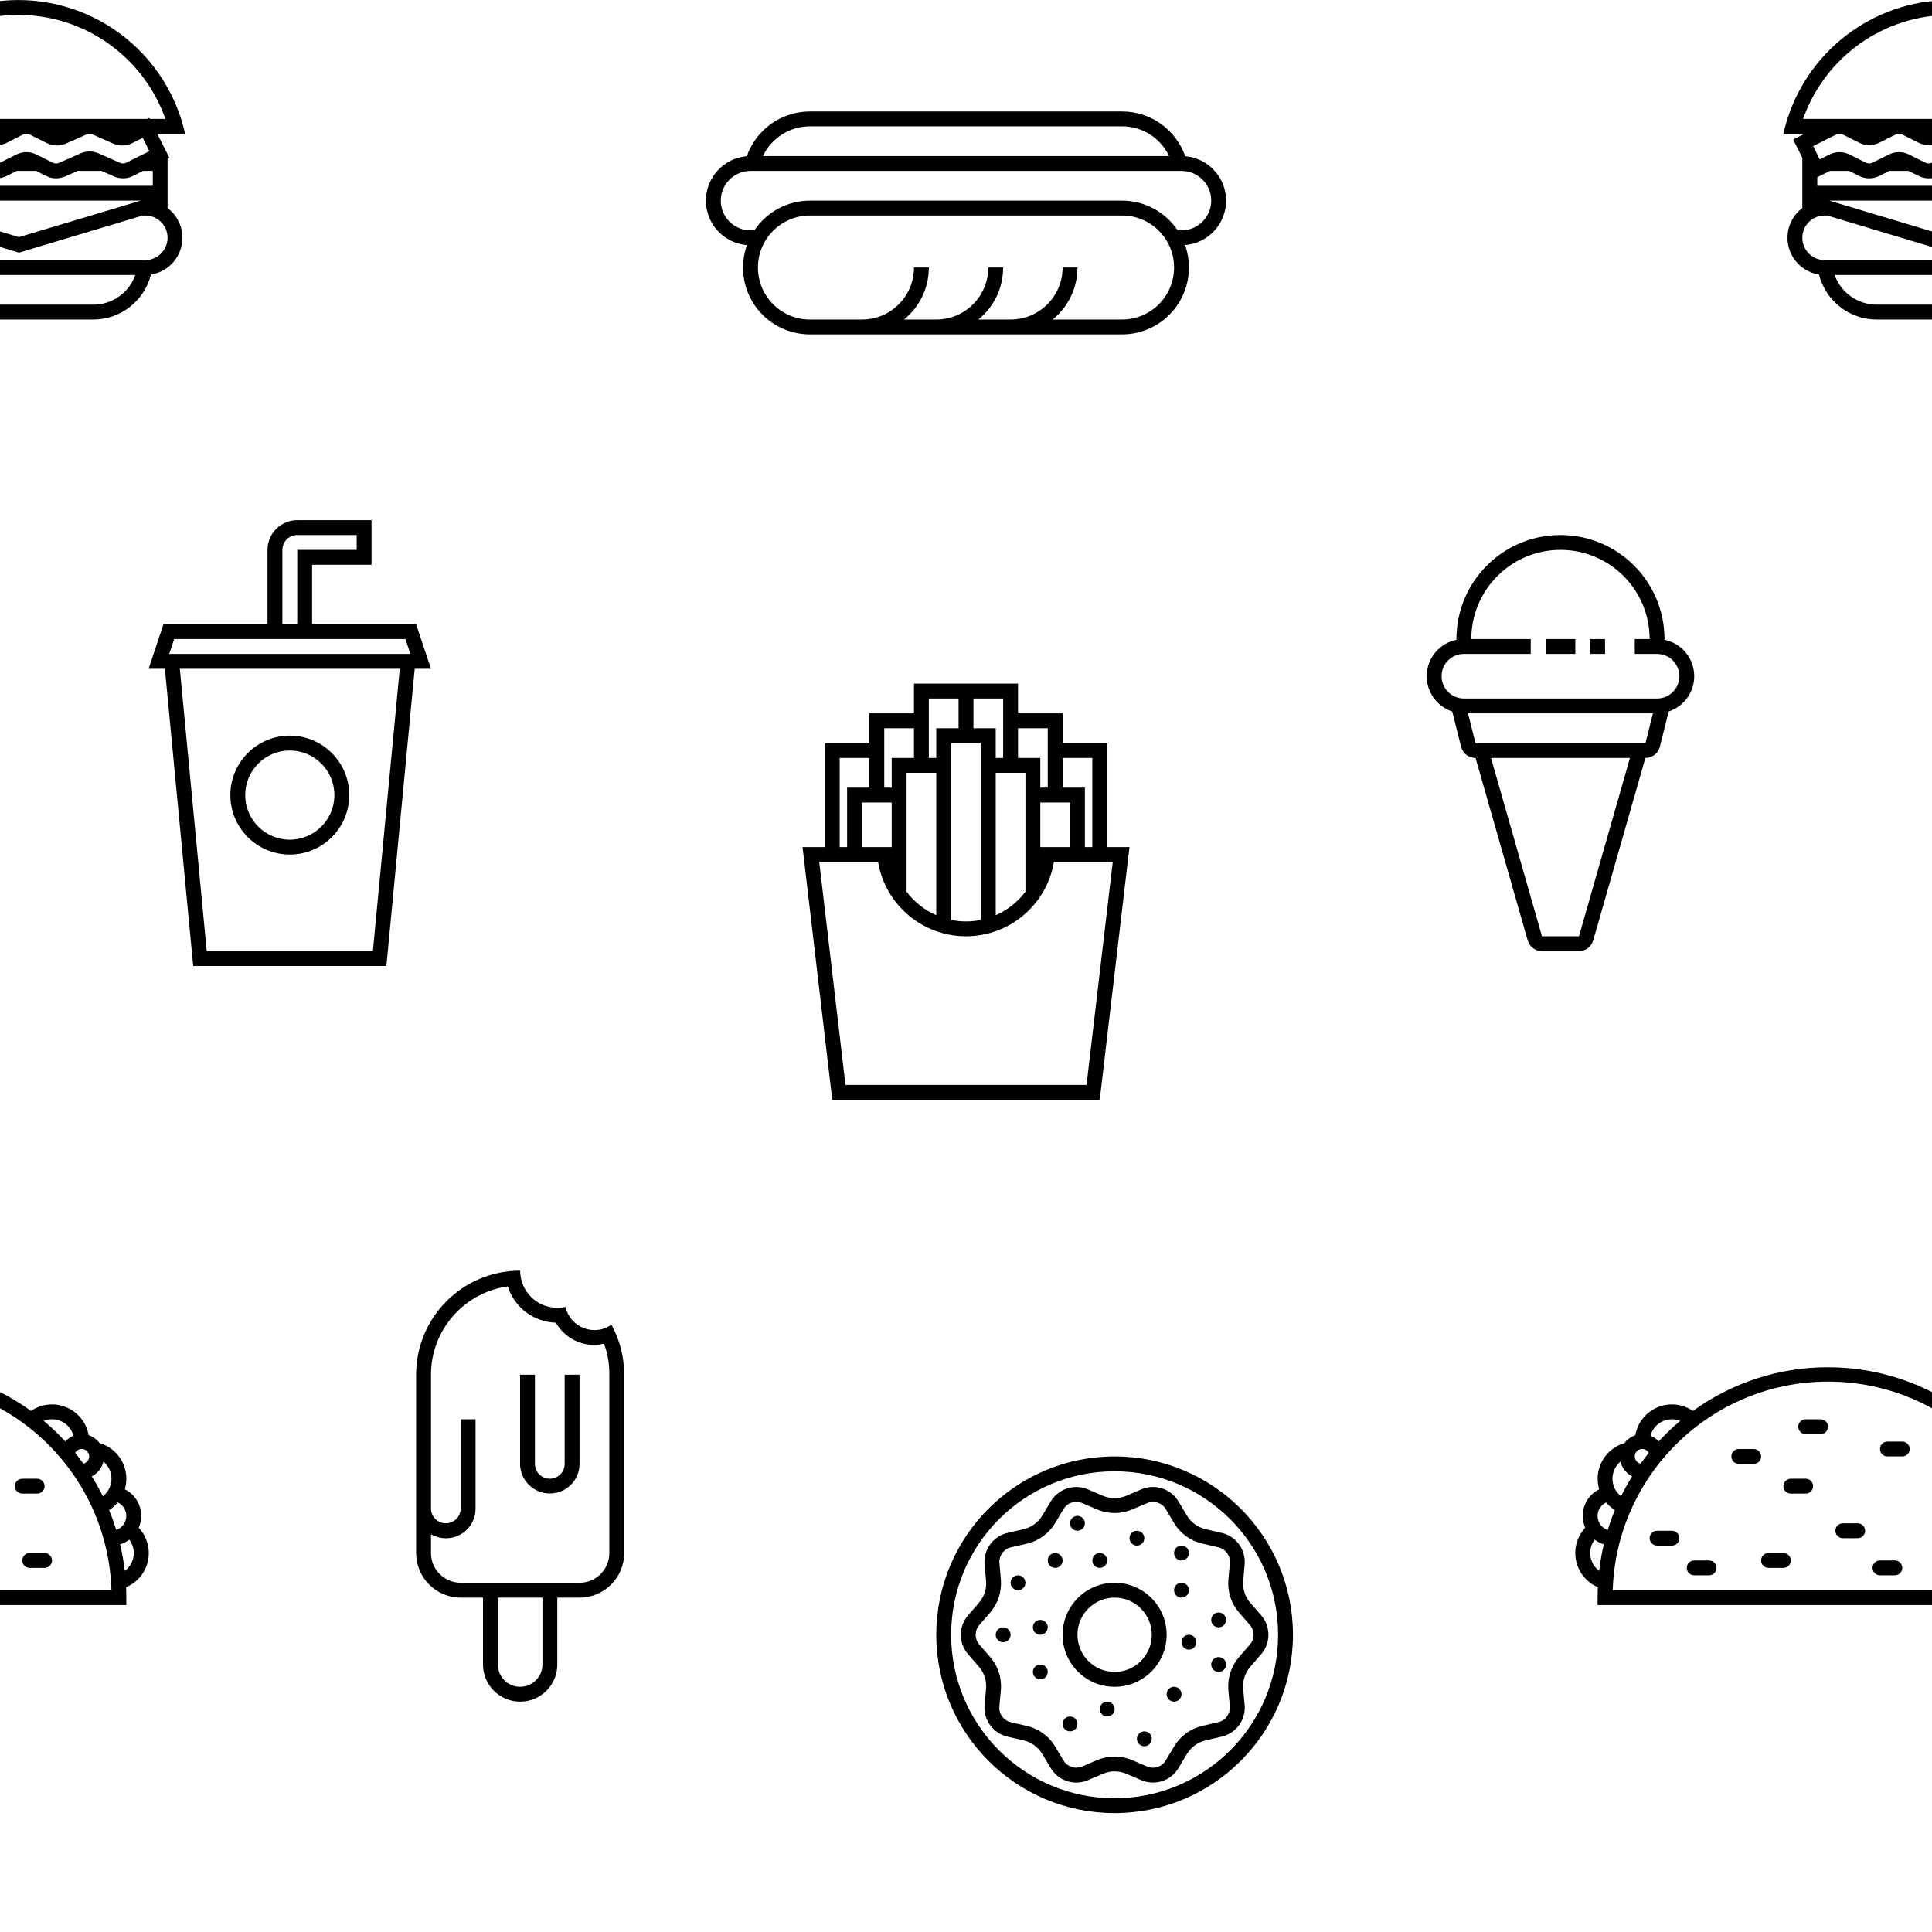
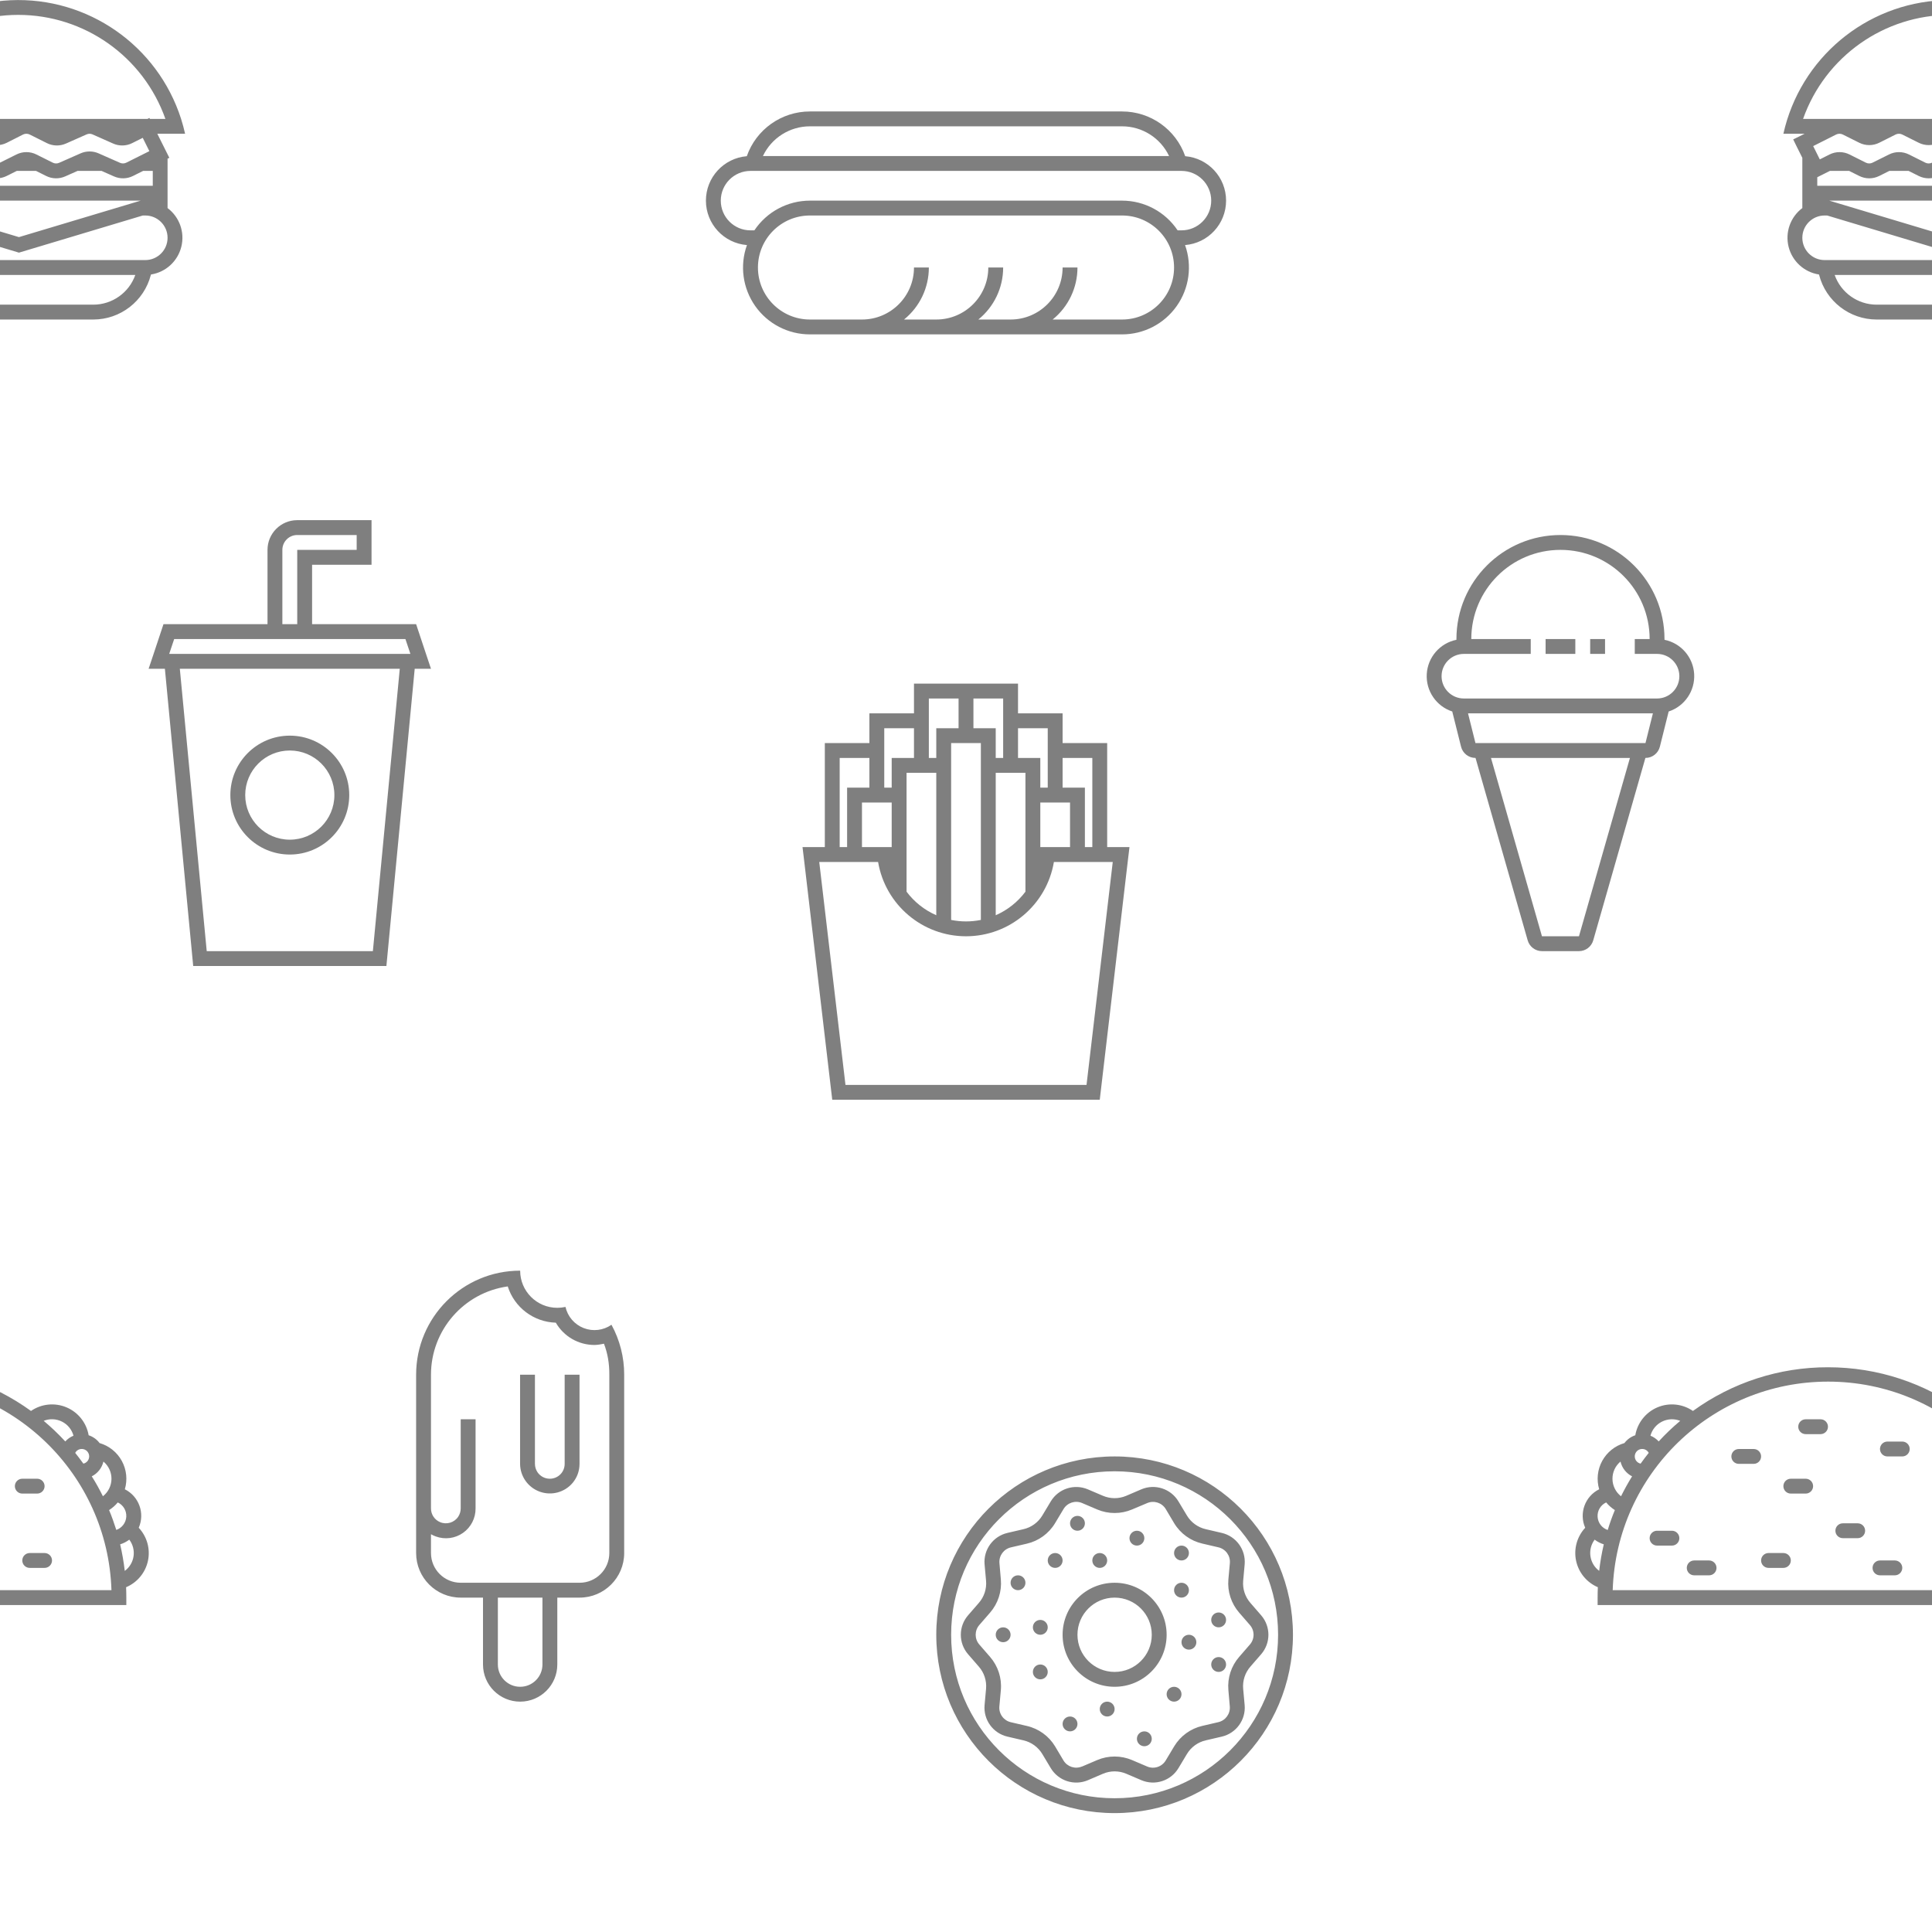
<svg xmlns="http://www.w3.org/2000/svg" width="260" height="260">
-   <g fill-rule="evenodd">
+   <g fill="#7F7F7F" fill-rule="evenodd">
    <path d="M24.37 16c.2.65.39 1.32.54 2h-3.74l1.17 2.34.45.9-.24.11V28a5 5 0 0 1-2.23 8.94l-.02.06a8 8 0 0 1-7.75 6h-20a8 8 0 0 1-7.74-6l-.02-.06A5 5 0 0 1-17.45 28v-6.76l-.79-1.58-.44-.9.9-.44.63-.32H-20a23.01 23.01 0 0 1 44.37-2zm-36.82 2a1 1 0 0 0-.44.1l-3.1 1.56.89 1.79 1.31-.66a3 3 0 0 1 2.69 0l2.2 1.1a1 1 0 0 0 .9 0l2.21-1.1a3 3 0 0 1 2.69 0l2.2 1.1a1 1 0 0 0 .9 0l2.21-1.1a3 3 0 0 1 2.69 0l2.2 1.1a1 1 0 0 0 .86.02l2.88-1.27a3 3 0 0 1 2.43 0l2.88 1.27a1 1 0 0 0 .85-.02l3.1-1.55-.89-1.79-1.42.71a3 3 0 0 1-2.56.06l-2.77-1.23a1 1 0 0 0-.4-.09h-.01a1 1 0 0 0-.4.09l-2.78 1.23a3 3 0 0 1-2.56-.06l-2.3-1.15a1 1 0 0 0-.45-.11h-.01a1 1 0 0 0-.44.1L.9 19.22a3 3 0 0 1-2.69 0l-2.2-1.1a1 1 0 0 0-.45-.11h-.01a1 1 0 0 0-.44.1l-2.21 1.11a3 3 0 0 1-2.69 0l-2.2-1.1a1 1 0 0 0-.45-.11h-.01zm0-2h-4.9a21.01 21.01 0 0 1 39.61 0h-2.09l-.06-.13-.26.13h-32.31zm30.35 7.68 1.36-.68h1.3v2h-36v-1.15l.34-.17 1.36-.68h2.59l1.36.68a3 3 0 0 0 2.69 0l1.36-.68h2.59l1.36.68a3 3 0 0 0 2.69 0L2.26 23h2.59l1.36.68a3 3 0 0 0 2.56.06l1.67-.74h3.23l1.67.74a3 3 0 0 0 2.56-.06zM-13.82 27l16.37 4.91L18.93 27h-32.75zm-.63 2h.34l16.66 5 16.67-5h.33a3 3 0 1 1 0 6h-34a3 3 0 1 1 0-6zm1.35 8a6 6 0 0 0 5.65 4h20a6 6 0 0 0 5.66-4H-13.1zM284.37 16c.2.65.39 1.32.54 2h-3.74l1.17 2.34.45.9-.24.11V28a5 5 0 0 1-2.23 8.94l-.02.06a8 8 0 0 1-7.75 6h-20a8 8 0 0 1-7.74-6l-.02-.06a5 5 0 0 1-2.24-8.94v-6.76l-.79-1.58-.44-.9.9-.44.63-.32H240a23.01 23.01 0 0 1 44.37-2zm-36.82 2a1 1 0 0 0-.44.1l-3.1 1.56.89 1.79 1.31-.66a3 3 0 0 1 2.69 0l2.2 1.1a1 1 0 0 0 .9 0l2.21-1.1a3 3 0 0 1 2.69 0l2.2 1.1a1 1 0 0 0 .9 0l2.21-1.1a3 3 0 0 1 2.69 0l2.2 1.1a1 1 0 0 0 .86.02l2.88-1.27a3 3 0 0 1 2.43 0l2.88 1.27a1 1 0 0 0 .85-.02l3.1-1.55-.89-1.79-1.42.71a3 3 0 0 1-2.56.06l-2.77-1.23a1 1 0 0 0-.4-.09h-.01a1 1 0 0 0-.4.09l-2.78 1.23a3 3 0 0 1-2.56-.06l-2.3-1.15a1 1 0 0 0-.45-.11h-.01a1 1 0 0 0-.44.1l-2.21 1.11a3 3 0 0 1-2.69 0l-2.2-1.1a1 1 0 0 0-.45-.11h-.01a1 1 0 0 0-.44.1l-2.21 1.11a3 3 0 0 1-2.69 0l-2.2-1.1a1 1 0 0 0-.45-.11h-.01zm0-2h-4.9a21.01 21.01 0 0 1 39.61 0h-2.09l-.06-.13-.26.13h-32.31zm30.35 7.68 1.36-.68h1.3v2h-36v-1.15l.34-.17 1.36-.68h2.59l1.36.68a3 3 0 0 0 2.69 0l1.36-.68h2.59l1.36.68a3 3 0 0 0 2.69 0l1.36-.68h2.59l1.36.68a3 3 0 0 0 2.56.06l1.67-.74h3.23l1.67.74a3 3 0 0 0 2.56-.06zM246.18 27l16.37 4.91L278.93 27h-32.75zm-.63 2h.34l16.66 5 16.67-5h.33a3 3 0 1 1 0 6h-34a3 3 0 1 1 0-6zm1.35 8a6 6 0 0 0 5.65 4h20a6 6 0 0 0 5.66-4H246.9zM159.5 21.02A9 9 0 0 0 151 15h-42a9 9 0 0 0-8.5 6.02 6 6 0 0 0 .02 11.96A8.99 8.99 0 0 0 109 45h42a9 9 0 0 0 8.48-12.02 6 6 0 0 0 .02-11.96zM151 17h-42a7 7 0 0 0-6.33 4h54.66a7 7 0 0 0-6.33-4zm-9.34 26a8.98 8.98 0 0 0 3.34-7h-2a7 7 0 0 1-7 7h-4.34a8.98 8.98 0 0 0 3.34-7h-2a7 7 0 0 1-7 7h-4.34a8.98 8.98 0 0 0 3.34-7h-2a7 7 0 0 1-7 7h-7a7 7 0 1 1 0-14h42a7 7 0 1 1 0 14h-9.34zM109 27a9 9 0 0 0-7.48 4H101a4 4 0 1 1 0-8h58a4 4 0 0 1 0 8h-.52a9 9 0 0 0-7.48-4h-42zM39 115a8 8 0 1 0 0-16 8 8 0 0 0 0 16zm6-8a6 6 0 1 1-12 0 6 6 0 0 1 12 0zm-3-29v-2h8v-6H40a4 4 0 0 0-4 4v10H22l-1.33 4-.67 2h2.19L26 130h26l3.81-40H58l-.67-2L56 84H42v-6zm-4-4v10h2V74h8v-2h-8a2 2 0 0 0-2 2zm2 12h14.56l.67 2H22.77l.67-2H40zm13.8 4H24.2l3.62 38h22.36l3.62-38zM129 92h-6v4h-6v4h-6v14h-3l.24 2 3.76 32h36l3.76-32 .24-2h-3v-14h-6v-4h-6v-4h-8zm18 22v-12h-4v4h3v8h1zm-3 0v-6h-4v6h4zm-6 6v-16h-4v19.17c1.6-.7 2.97-1.8 4-3.17zm-6 3.8V100h-4v23.8a10.04 10.04 0 0 0 4 0zm-6-.63V104h-4v16a10.04 10.04 0 0 0 4 3.17zm-6-9.17v-6h-4v6h4zm-6 0v-8h3v-4h-4v12h1zm27-12v-4h-4v4h3v4h1v-4zm-6 0v-8h-4v4h3v4h1zm-6-4v-4h-4v8h1v-4h3zm-6 4v-4h-4v8h1v-4h3zm7 24a12 12 0 0 0 11.83-10h7.92l-3.53 30h-32.44l-3.53-30h7.92A12 12 0 0 0 130 126zM212 86v2h-4v-2h4zm4 0h-2v2h2v-2zm-20 0v.1a5 5 0 0 0-.56 9.65l.06.25 1.12 4.48a2 2 0 0 0 1.94 1.52h.01l7.02 24.55a2 2 0 0 0 1.92 1.45h4.98a2 2 0 0 0 1.92-1.45l7.02-24.55a2 2 0 0 0 1.95-1.52L224.5 96l.06-.25a5 5 0 0 0-.56-9.65V86a14 14 0 0 0-28 0zm4 0h6v2h-9a3 3 0 1 0 0 6h26a3 3 0 1 0 0-6h-3v-2h2a12 12 0 1 0-24 0h2zm-1.44 14-1-4h24.88l-1 4h-22.88zm8.95 26-6.86-24h18.7l-6.86 24h-4.98zM150 242a22 22 0 1 0 0-44 22 22 0 0 0 0 44zm24-22a24 24 0 1 1-48 0 24 24 0 0 1 48 0zm-28.38 17.73 2.04-.87a6 6 0 0 1 4.68 0l2.04.87a2 2 0 0 0 2.5-.82l1.14-1.9a6 6 0 0 1 3.79-2.75l2.15-.5a2 2 0 0 0 1.54-2.12l-.19-2.2a6 6 0 0 1 1.45-4.46l1.45-1.67a2 2 0 0 0 0-2.62l-1.45-1.67a6 6 0 0 1-1.45-4.46l.2-2.2a2 2 0 0 0-1.55-2.13l-2.15-.5a6 6 0 0 1-3.8-2.75l-1.13-1.9a2 2 0 0 0-2.5-.8l-2.04.86a6 6 0 0 1-4.68 0l-2.04-.87a2 2 0 0 0-2.5.82l-1.14 1.9a6 6 0 0 1-3.79 2.75l-2.15.5a2 2 0 0 0-1.54 2.12l.19 2.2a6 6 0 0 1-1.45 4.46l-1.45 1.67a2 2 0 0 0 0 2.62l1.45 1.67a6 6 0 0 1 1.45 4.46l-.2 2.2a2 2 0 0 0 1.55 2.13l2.15.5a6 6 0 0 1 3.8 2.75l1.13 1.9a2 2 0 0 0 2.5.8zm2.82.97a4 4 0 0 1 3.12 0l2.04.87a4 4 0 0 0 4.99-1.62l1.14-1.9a4 4 0 0 1 2.53-1.84l2.15-.5a4 4 0 0 0 3.09-4.24l-.2-2.2a4 4 0 0 1 .97-2.98l1.45-1.67a4 4 0 0 0 0-5.24l-1.45-1.67a4 4 0 0 1-.97-2.97l.2-2.2a4 4 0 0 0-3.09-4.25l-2.15-.5a4 4 0 0 1-2.53-1.84l-1.14-1.9a4 4 0 0 0-5-1.62l-2.03.87a4 4 0 0 1-3.12 0l-2.04-.87a4 4 0 0 0-4.99 1.62l-1.14 1.9a4 4 0 0 1-2.53 1.84l-2.15.5a4 4 0 0 0-3.09 4.24l.2 2.2a4 4 0 0 1-.97 2.98l-1.45 1.67a4 4 0 0 0 0 5.24l1.45 1.67a4 4 0 0 1 .97 2.97l-.2 2.2a4 4 0 0 0 3.09 4.25l2.15.5a4 4 0 0 1 2.53 1.84l1.14 1.9a4 4 0 0 0 5 1.62l2.03-.87zM152 207a1 1 0 1 1 2 0 1 1 0 0 1-2 0zm6 2a1 1 0 1 1 2 0 1 1 0 0 1-2 0zm-11 1a1 1 0 1 1 2 0 1 1 0 0 1-2 0zm-6 0a1 1 0 1 1 2 0 1 1 0 0 1-2 0zm3-5a1 1 0 1 1 2 0 1 1 0 0 1-2 0zm-8 8a1 1 0 1 1 2 0 1 1 0 0 1-2 0zm3 6a1 1 0 1 1 2 0 1 1 0 0 1-2 0zm0 6a1 1 0 1 1 2 0 1 1 0 0 1-2 0zm4 7a1 1 0 1 1 2 0 1 1 0 0 1-2 0zm5-2a1 1 0 1 1 2 0 1 1 0 0 1-2 0zm5 4a1 1 0 1 1 2 0 1 1 0 0 1-2 0zm4-6a1 1 0 1 1 2 0 1 1 0 0 1-2 0zm6-4a1 1 0 1 1 2 0 1 1 0 0 1-2 0zm-4-3a1 1 0 1 1 2 0 1 1 0 0 1-2 0zm4-3a1 1 0 1 1 2 0 1 1 0 0 1-2 0zm-5-4a1 1 0 1 1 2 0 1 1 0 0 1-2 0zm-24 6a1 1 0 1 1 2 0 1 1 0 0 1-2 0zm16 5a5 5 0 1 0 0-10 5 5 0 0 0 0 10zm7-5a7 7 0 1 1-14 0 7 7 0 0 1 14 0zm86-29a1 1 0 0 0 0 2h2a1 1 0 0 0 0-2h-2zm19 9a1 1 0 0 1 1-1h2a1 1 0 0 1 0 2h-2a1 1 0 0 1-1-1zm-14 5a1 1 0 0 0 0 2h2a1 1 0 0 0 0-2h-2zm-25 1a1 1 0 0 0 0 2h2a1 1 0 0 0 0-2h-2zm5 4a1 1 0 0 0 0 2h2a1 1 0 0 0 0-2h-2zm9 0a1 1 0 0 1 1-1h2a1 1 0 0 1 0 2h-2a1 1 0 0 1-1-1zm15 1a1 1 0 0 1 1-1h2a1 1 0 0 1 0 2h-2a1 1 0 0 1-1-1zm12-2a1 1 0 0 0 0 2h2a1 1 0 0 0 0-2h-2zm-11-14a1 1 0 0 1 1-1h2a1 1 0 0 1 0 2h-2a1 1 0 0 1-1-1zm-19 0a1 1 0 0 0 0 2h2a1 1 0 0 0 0-2h-2zm6 5a1 1 0 0 1 1-1h2a1 1 0 0 1 0 2h-2a1 1 0 0 1-1-1zm-25 15c0-.47.01-.94.03-1.4a5 5 0 0 1-1.7-8 3.99 3.99 0 0 1 1.88-5.18 5 5 0 0 1 3.4-6.22 3 3 0 0 1 1.46-1.05 5 5 0 0 1 7.76-3.27A30.86 30.86 0 0 1 246 184c6.79 0 13.06 2.18 18.17 5.88a5 5 0 0 1 7.76 3.27 3 3 0 0 1 1.47 1.05 5 5 0 0 1 3.4 6.22 4 4 0 0 1 1.87 5.18 4.98 4.98 0 0 1-1.7 8c.02.46.03.93.03 1.4v1h-62v-1zm.83-7.17a30.9 30.9 0 0 0-.62 3.57 3 3 0 0 1-.61-4.2c.37.28.78.49 1.23.63zm1.49-4.61c-.36.87-.68 1.76-.96 2.68a2 2 0 0 1-.21-3.71c.33.4.73.75 1.17 1.03zm2.32-4.54c-.54.86-1.03 1.76-1.49 2.68a3 3 0 0 1-.07-4.67 3 3 0 0 0 1.56 1.99zm1.14-1.7c.35-.5.72-.98 1.1-1.46a1 1 0 1 0-1.1 1.45zm5.34-5.77c-1.03.86-2 1.79-2.9 2.77a3 3 0 0 0-1.11-.77 3 3 0 0 1 4-2zm42.66 2.77c-.9-.98-1.87-1.9-2.9-2.77a3 3 0 0 1 4.01 2 3 3 0 0 0-1.1.77zm1.34 1.54c.38.48.75.96 1.1 1.45a1 1 0 1 0-1.1-1.45zm3.73 5.84c-.46-.92-.95-1.82-1.5-2.68a3 3 0 0 0 1.57-1.99 3 3 0 0 1-.07 4.67zm1.8 4.53c-.29-.9-.6-1.8-.97-2.67.44-.28.84-.63 1.17-1.03a2 2 0 0 1-.2 3.7zm1.14 5.51c-.14-1.21-.35-2.4-.62-3.57.45-.14.86-.35 1.23-.63a2.99 2.99 0 0 1-.6 4.2zM275 214a29 29 0 0 0-57.97 0h57.96zM72.33 198.12c-.21-.32-.34-.7-.34-1.12v-12h-2v12a4.01 4.01 0 0 0 7.09 2.54c.57-.69.91-1.57.91-2.54v-12h-2v12a1.99 1.99 0 0 1-2 2 2 2 0 0 1-1.66-.88zM75 176c.38 0 .74-.04 1.1-.12a4 4 0 0 0 6.19 2.4A13.94 13.94 0 0 1 84 185v24a6 6 0 0 1-6 6h-3v9a5 5 0 1 1-10 0v-9h-3a6 6 0 0 1-6-6v-24a14 14 0 0 1 14-14 5 5 0 0 0 5 5zm-17 15v12a1.99 1.99 0 0 0 1.22 1.84 2 2 0 0 0 2.44-.72c.21-.32.34-.7.34-1.12v-12h2v12a3.98 3.98 0 0 1-5.35 3.77 3.98 3.98 0 0 1-.65-.3V209a4 4 0 0 0 4 4h16a4 4 0 0 0 4-4v-24c.01-1.53-.23-2.88-.72-4.17-.43.1-.87.16-1.28.17a6 6 0 0 1-5.2-3 7 7 0 0 1-6.47-4.88A12 12 0 0 0 58 185v6zm9 24v9a3 3 0 1 0 6 0v-9h-6zM-17 191a1 1 0 0 0 0 2h2a1 1 0 0 0 0-2h-2zm19 9a1 1 0 0 1 1-1h2a1 1 0 0 1 0 2H3a1 1 0 0 1-1-1zm-14 5a1 1 0 0 0 0 2h2a1 1 0 0 0 0-2h-2zm-25 1a1 1 0 0 0 0 2h2a1 1 0 0 0 0-2h-2zm5 4a1 1 0 0 0 0 2h2a1 1 0 0 0 0-2h-2zm9 0a1 1 0 0 1 1-1h2a1 1 0 0 1 0 2h-2a1 1 0 0 1-1-1zm15 1a1 1 0 0 1 1-1h2a1 1 0 0 1 0 2h-2a1 1 0 0 1-1-1zm12-2a1 1 0 0 0 0 2h2a1 1 0 0 0 0-2H4zm-11-14a1 1 0 0 1 1-1h2a1 1 0 0 1 0 2h-2a1 1 0 0 1-1-1zm-19 0a1 1 0 0 0 0 2h2a1 1 0 0 0 0-2h-2zm6 5a1 1 0 0 1 1-1h2a1 1 0 0 1 0 2h-2a1 1 0 0 1-1-1zm-25 15c0-.47.01-.94.03-1.4a5 5 0 0 1-1.7-8 3.99 3.99 0 0 1 1.88-5.18 5 5 0 0 1 3.4-6.22 3 3 0 0 1 1.46-1.05 5 5 0 0 1 7.76-3.27A30.86 30.86 0 0 1-14 184c6.79 0 13.06 2.18 18.17 5.88a5 5 0 0 1 7.76 3.27 3 3 0 0 1 1.47 1.05 5 5 0 0 1 3.4 6.22 4 4 0 0 1 1.87 5.18 4.98 4.98 0 0 1-1.7 8c.02.46.03.93.03 1.4v1h-62v-1zm.83-7.17a30.9 30.9 0 0 0-.62 3.57 3 3 0 0 1-.61-4.2c.37.28.78.49 1.23.63zm1.49-4.61c-.36.87-.68 1.76-.96 2.68a2 2 0 0 1-.21-3.71c.33.4.73.75 1.17 1.03zm2.32-4.54c-.54.86-1.03 1.76-1.49 2.68a3 3 0 0 1-.07-4.67 3 3 0 0 0 1.56 1.99zm1.14-1.7c.35-.5.72-.98 1.1-1.46a1 1 0 1 0-1.1 1.45zm5.34-5.77c-1.03.86-2 1.79-2.9 2.77a3 3 0 0 0-1.11-.77 3 3 0 0 1 4-2zm42.66 2.77c-.9-.98-1.87-1.9-2.9-2.77a3 3 0 0 1 4.01 2 3 3 0 0 0-1.1.77zm1.34 1.54c.38.48.75.96 1.1 1.45a1 1 0 1 0-1.1-1.45zm3.73 5.84c-.46-.92-.95-1.82-1.5-2.68a3 3 0 0 0 1.57-1.99 3 3 0 0 1-.07 4.67zm1.8 4.53c-.29-.9-.6-1.8-.97-2.67.44-.28.84-.63 1.17-1.03a2 2 0 0 1-.2 3.7zm1.14 5.51c-.14-1.21-.35-2.4-.62-3.57.45-.14.86-.35 1.23-.63a2.99 2.99 0 0 1-.6 4.2zM15 214a29 29 0 0 0-57.97 0h57.96z" />
  </g>
</svg>
